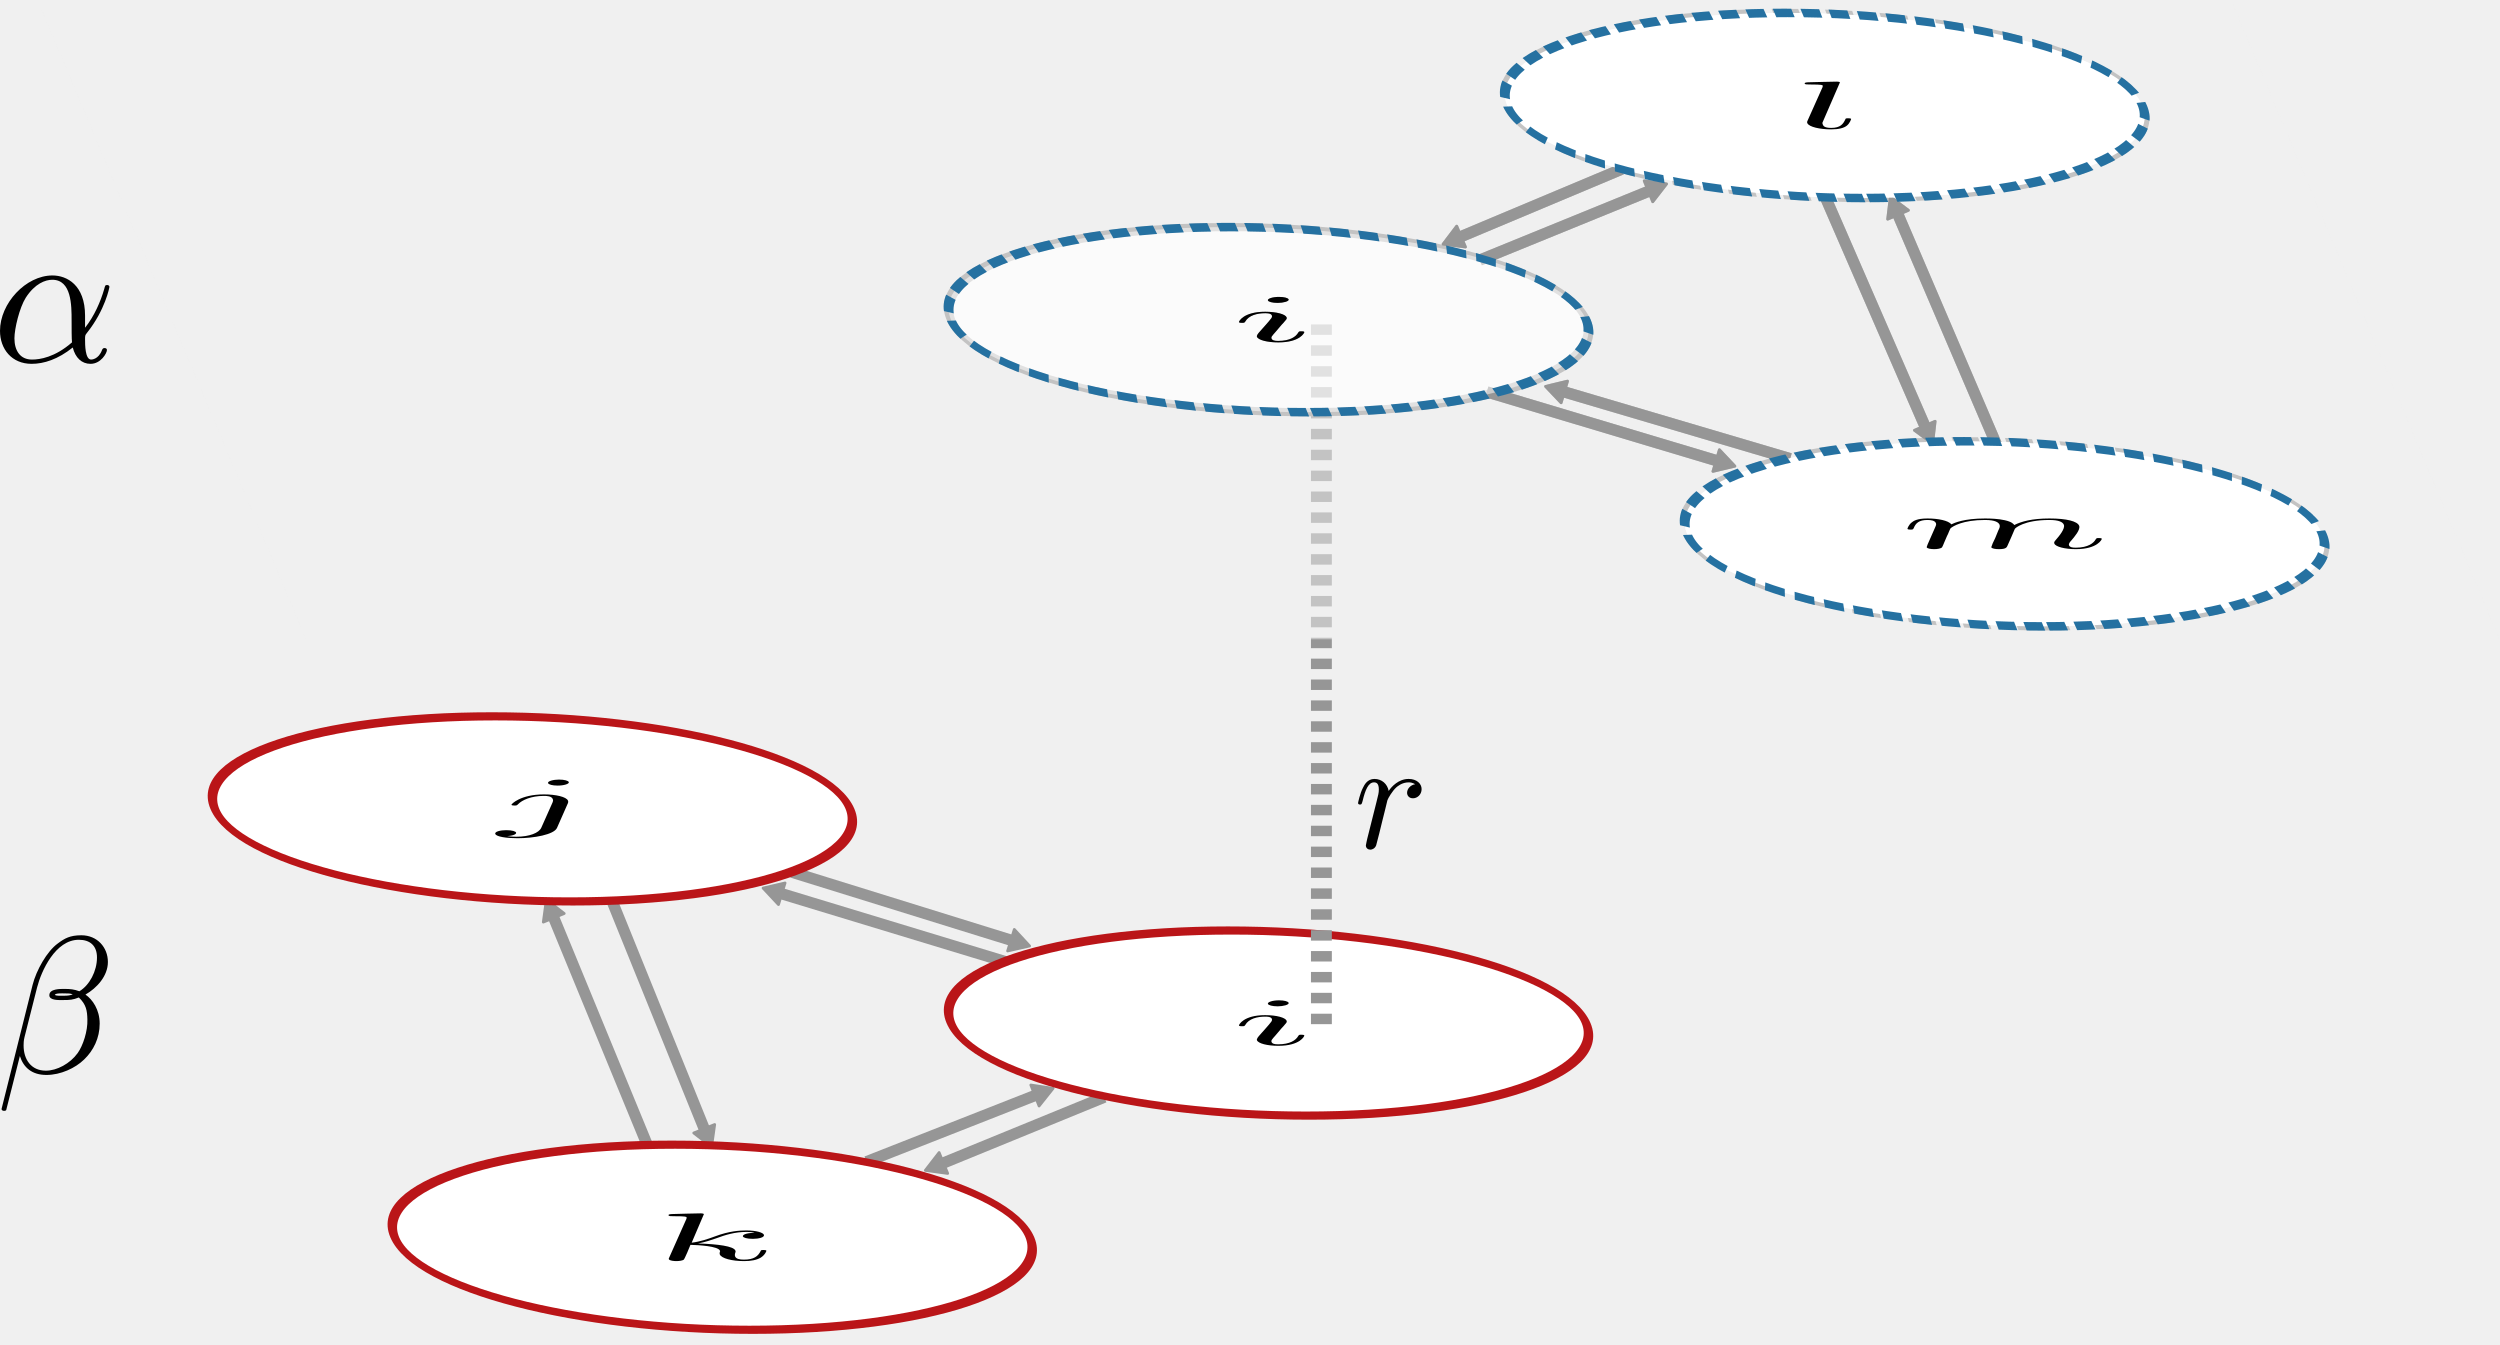
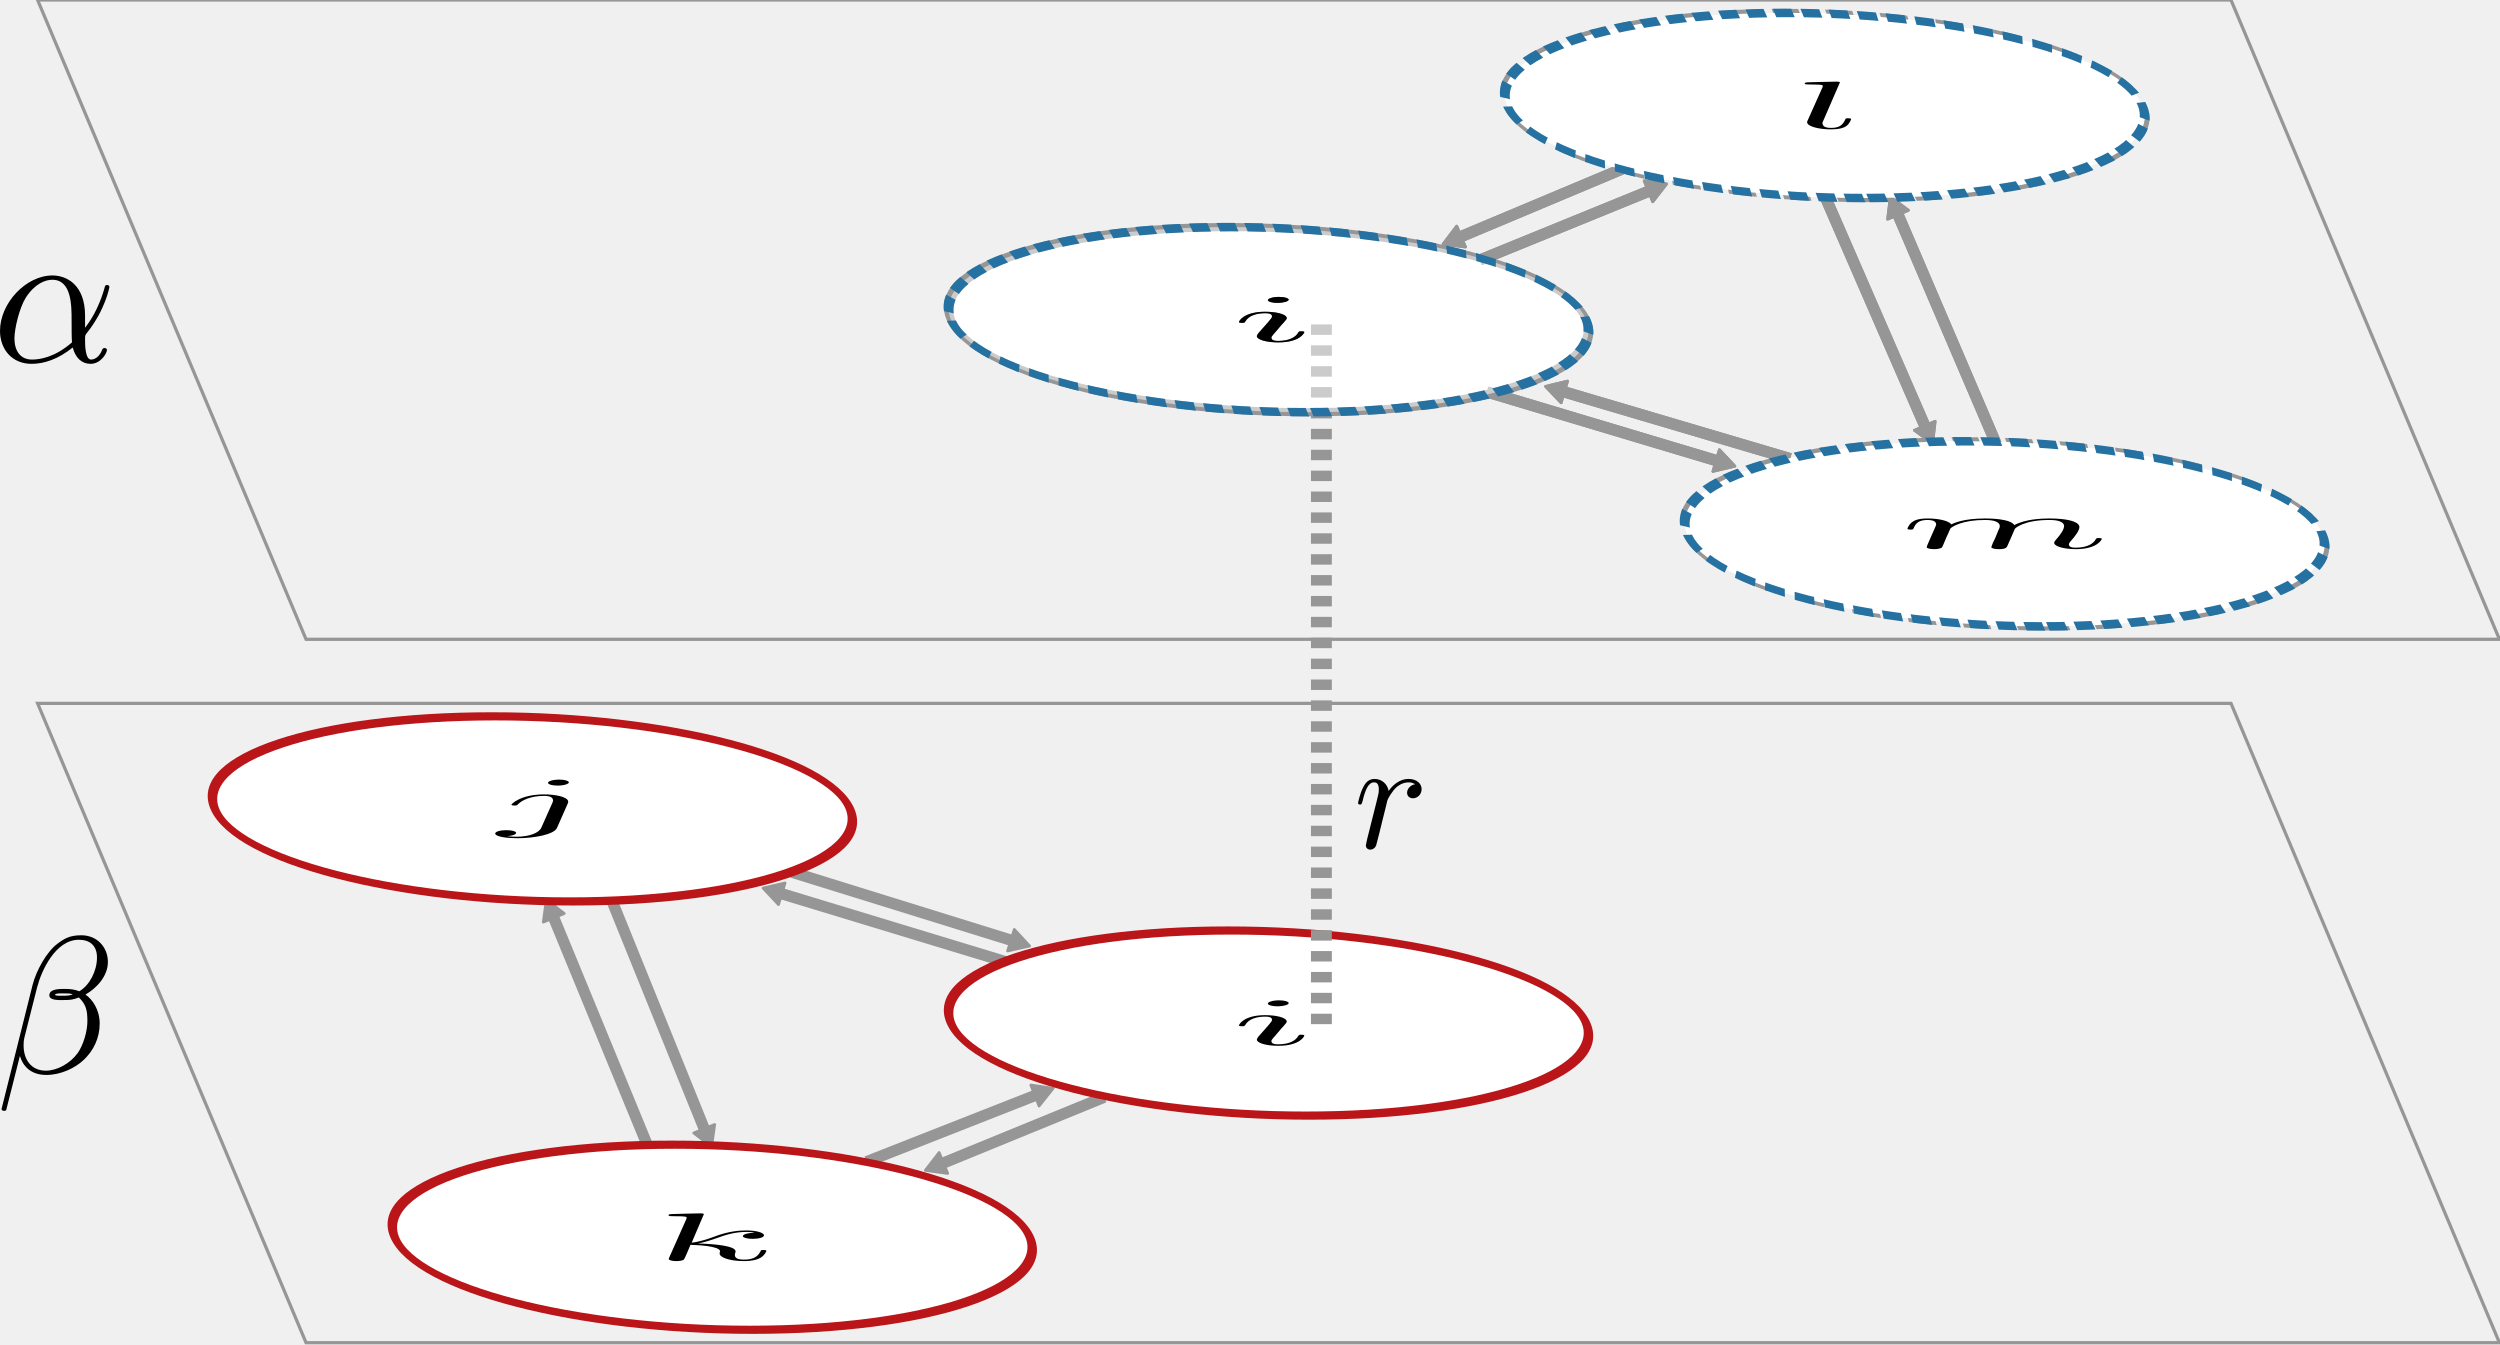
<svg xmlns="http://www.w3.org/2000/svg" clip-rule="evenodd" fill-rule="evenodd" viewBox="0 0 766 412">
-   <path d="M11.527 215.519h672.051l82.246 195.89H93.773z" fill="#f0f0f0" fill-rule="nonzero" />
+   <path d="M11.527 215.519h672.051l82.246 195.89H93.773z" fill="#f0f0f0" stroke="#969696" fill-rule="nonzero" />
  <path d="M309.535 295.112L237.63 273.27" fill="none" stroke="#969696" stroke-width="3.46" />
  <path d="M233.812 272.11l6.726-1.567-2.007 6.613z" fill="#969696" stroke="#969696" stroke-linejoin="round" stroke-width=".867" />
  <path d="M265.5 355.957l53.462-21.019" fill="none" stroke="#969696" stroke-width="3.46" />
  <path d="M322.672 333.477l-4.301 5.402-2.527-6.43z" fill="#969696" stroke="#969696" stroke-linejoin="round" stroke-width=".86" />
  <path d="M338.344 336.163l-51.13 20.93" fill="none" stroke="#969696" stroke-width="3.46" />
  <path d="M283.523 358.602l4.227-5.461 2.618 6.394z" fill="#969696" stroke="#969696" stroke-linejoin="round" stroke-width=".864" />
  <path d="M200.238 355.461l-31.324-76.09" fill="none" stroke="#969696" stroke-width="3.46" />
  <path d="M167.4 275.684l5.467 4.21-6.39 2.633z" fill="#969696" stroke="#969696" stroke-linejoin="round" stroke-width=".865" />
  <path d="M187.421 275.815l29.098 71.88" fill="none" stroke="#969696" stroke-width="3.46" />
  <path d="M218.016 351.39l-5.446-4.246 6.403-2.59z" fill="#969696" stroke="#969696" stroke-linejoin="round" stroke-width=".863" />
  <path d="M242.652 267.242l69.008 21.426" fill="none" stroke="#969696" stroke-width="3.46" />
  <path d="M315.469 289.848l-6.734 1.527 2.046-6.597z" fill="#969696" stroke="#969696" stroke-linejoin="round" stroke-width=".859" />
  <ellipse cx="-27.32" cy="634.3" fill="#fff" rx="30.758" ry="97.298" stroke="#ba1518" stroke-linejoin="round" stroke-width="2.71" transform="matrix(.38713 .92202 -1 0 863.115 404.279)" />
  <ellipse cx="-27.32" cy="491.955" fill="#fff" rx="30.757" ry="97.301" stroke="#ba1518" stroke-linejoin="round" stroke-width="2.71" transform="matrix(.38713 .92202 -1 0 665.663 273.033)" />
  <ellipse cx="170.671" cy="563.125" fill="#fff" rx="30.758" ry="97.299" stroke="#ba1518" stroke-linejoin="round" stroke-width="2.71" transform="matrix(.38713 .92202 -1 0 885.728 156.102)" />
  <path d="M394.828 307.249c-.176-.42-1.308-.75-2.953-.75-1.922 0-3.617.54-3.383 1.1.164.39 1.305.74 3.008.74 1.645 0 3.586-.48 3.328-1.09zm-2.152 7.8c.613-.61.594-.65 1.074-1.21.387-.41.633-.71.469-1.1-.391-.93-3.008-1.7-6.578-1.7-6.668 0-8.106 3-8.028 3.19.086.21.801.21.926.21.715 0 .758-.04.992-.37 1.102-1.95 3.696-2.57 6.114-2.57.558 0 1.769 0 2.05.67.184.43-.133.86-.324 1.07-.359.54-2.547 2.95-3.324 3.84-.485.54-1.094 1.23-.914 1.66.41.98 3.137 1.7 6.547 1.7 6.703 0 8.043-3.01 7.968-3.19-.089-.21-.71-.21-.925-.21-.715 0-.688.06-.93.37-.723 1.31-2.547 2.57-6.18 2.57-1.207 0-1.793-.2-1.992-.68-.219-.52.094-.81 1.207-2.07zM174.273 239.613c-.168-.4-1.308-.75-3.015-.75-1.645 0-3.582.48-3.32 1.1.171.42 1.304.74 2.945.74 1.926 0 3.625-.53 3.39-1.09zm-8.421 14c-.704 1.58-3.622 2.76-7.59 2.76-.434 0-1.52 0-2.871-.19 2.078-.14 2.91-.68 2.734-1.09-.141-.34-1.082-.73-3.008-.73-1.765 0-3.66.44-3.347 1.18.347.83 3.394 1.29 6.804 1.29 4.996 0 11.145-1.1 12.082-3.15l3.356-7.6c.168-.41.047-.7.019-.77-.496-1.18-3.781-1.91-7.347-1.91-7.258 0-10.063 3.01-9.985 3.2.09.21.801.21.957.21.621 0 .707-.02 1.098-.42 1.238-1.27 3.992-2.53 7.902-2.53.992 0 2.332.08 2.699.95.196.48.079.71-.054 1.06zM215.672 372.011c-.012-.03-.102-.24-1.031-.24-1.645 0-6.754.17-8.598.21-.578.03-1.348.05-1.191.42.105.25.757.25 1.812.25 3.414 0 3.629.15 3.715.35l-.043.42-5.313 11.94c-.156.3-.14.34-.085.46.199.48 1.667.58 2.32.58.93 0 1.91-.18 2.238-.43.262-.19 1.879-4.03 2.059-4.55 2.449.06 8.453.4 9.027 1.77.063.15.098.23-.031.44-.055.24-.102.49-.008.72.512 1.22 3.715 2.05 7.437 2.05 2.11 0 3.899-.32 5.157-1.09 1.386-.91 1.711-2.06 1.695-2.1-.09-.21-.738-.21-.957-.21-.715 0-.742.09-.836.37-.789 1.52-1.992 2.58-5.125 2.58-1.332 0-2.359-.23-2.672-.98-.148-.35-.07-.83.067-1.16.132-.35.097-.44.011-.64-.566-1.35-5.289-1.96-11.433-2.18 2.047-.37 4.035-1.03 5.465-1.54 2.953-1.1 5.867-1.99 9.343-1.99.434 0 .496 0 .657.02.859.04.949.04 1.562.17.164.02.172.04.313.08-3.387.07-3.7.87-3.594 1.12.14.34 1.113.73 3.035.73 1.828 0 3.719-.46 3.379-1.27-.266-.62-2.192-1.3-5.387-1.3-1.988 0-5.207.16-9.629 1.83-2.086.78-4.531 1.61-7.101 1.92z" fill-rule="nonzero" />
-   <path d="M11.527 0h672.047l82.25 195.88H93.773z" fill="#f0f0f0" fill-rule="nonzero" />
+   <path d="M11.527 0h672.047l82.25 195.88H93.773z" fill="#f0f0f0" stroke="#969696" fill-rule="nonzero" />
  <g stroke="#969696">
    <path d="M453.379 79.707l53.56-21.845" fill="none" stroke-width="3.46" />
    <path d="M510.632 56.355l-4.23 5.458-2.61-6.398z" fill="#969696" stroke-linejoin="round" stroke-width=".864" />
    <path d="M548.504 140.55l-71.108-21.023" fill="none" stroke-width="3.46" />
    <path d="M473.57 118.399l6.712-1.618-1.957 6.625z" fill="#969696" stroke-linejoin="round" stroke-width=".865" />
    <path d="M613.349 140.055l-32.572-76.09" fill="none" stroke-width="3.46" />
    <path d="M579.207 60.296l5.53 4.137-6.353 2.719z" fill="#969696" stroke-linejoin="round" stroke-width=".859" />
    <path d="M455.547 120.06l72.195 21.628" fill="none" stroke-width="3.46" />
    <path d="M531.563 142.832l-6.715 1.593 1.98-6.62z" fill="#969696" stroke-linejoin="round" stroke-width=".866" />
    <path d="M559.285 60.409l31.262 71.88" fill="none" stroke-width="3.46" />
    <path d="M592.137 135.945l-5.55-4.106 6.335-2.753z" fill="#969696" stroke-linejoin="round" stroke-width=".861" />
    <path d="M496.855 51.835L445.84 73.257" fill="none" stroke-width="3.46" />
    <path d="M442.164 74.805l4.172-5.5 2.676 6.37z" fill="#969696" stroke-linejoin="round" stroke-width=".868" />
    <ellipse cx="459.152" cy="258.204" fill="#fff" rx="30.758" ry="97.299" stroke-dasharray="8.12 8.12" stroke-linejoin="round" stroke-width="2.71" transform="matrix(.38713 .92202 -1 0 639.562 -391.029)" />
    <ellipse cx="459.154" cy="400.55" fill="#fff" rx="30.758" ry="97.298" stroke-dasharray="8.12 8.12" stroke-linejoin="round" stroke-width="2.71" transform="matrix(.38713 .92202 -1 0 837.015 -259.785)" />
    <ellipse cx="261.162" cy="329.375" fill="#fff" rx="30.758" ry="97.299" stroke-linejoin="round" stroke-width="2.71" transform="matrix(.38713 .92202 -1 0 616.945 -142.856)" />
  </g>
  <path d="M394.828 91.72c-.176-.42-1.308-.75-2.953-.75-1.922 0-3.617.54-3.383 1.1.164.39 1.305.74 3.008.74 1.645 0 3.586-.48 3.328-1.09zm-2.152 7.8c.613-.6.594-.65 1.074-1.21.387-.41.633-.7.469-1.09-.391-.93-3.008-1.7-6.578-1.7-6.668 0-8.106 3-8.028 3.19.086.21.801.21.926.21.715 0 .758-.05.992-.37 1.102-1.96 3.696-2.58 6.114-2.58.558 0 1.769 0 2.05.67.184.43-.133.87-.324 1.07-.359.55-2.547 2.95-3.324 3.84-.485.54-1.094 1.23-.914 1.66.41.98 3.137 1.7 6.547 1.7 6.703 0 8.043-3.01 7.968-3.19-.089-.21-.71-.21-.925-.21-.715 0-.688.07-.93.37-.723 1.31-2.547 2.58-6.18 2.58-1.207 0-1.793-.21-1.992-.69-.219-.51.094-.8 1.207-2.07zM563.754 25.24c-.012-.03-.098-.23-1.027-.23-1.645 0-6.754.17-8.598.2-.551.03-1.317.05-1.152.44.097.24.812.24 1.867.24 3.41 0 3.582.18 3.652.35l-.043.41-4.641 10.38c-.093.22-.187.36-.046.7.5 1.18 3.933 1.91 7.285 1.91 2.359 0 3.953-.42 4.851-1.16.942-.79 1.301-2 1.286-2.04-.086-.2-.739-.2-.958-.2-.71 0-.738.08-.835.37-.645 1.35-1.461 2.58-4.317 2.58-2.14 0-2.422-.67-2.543-.96-.207-.5-.187-.6.016-1zM590.625 166.81c-.086.31-.32.79-.277.89.16.38 1.226.56 2.312.56.84 0 2.074-.16 2.395-.58.043-.04.504-1.01.687-1.54l.801-1.86c.242-.46.453-.91.625-1.39.133-.35.437-.96.496-1.04.785-.64 3.774-2.53 10.539-2.53 3.195 0 4.168.77 4.457 1.45.215.52-.035 1.1-.363 1.72l-.977 2.4-.761 1.59c-.106.41-.461 1.12-.418 1.22.16.38 1.226.56 2.312.56 2.203 0 2.422-.52 2.699-1.19.504-1.15 1.871-4.18 2.18-5 .109-.26 2.813-2.75 10.602-2.75 3.039 0 4.109.7 4.425 1.45.496 1.19-1.488 3.55-2.453 4.65-.41.5-.629.72-.453 1.14.41.98 3.227 1.7 6.578 1.7 6.668 0 8.035-3.03 7.965-3.19-.086-.21-.707-.21-.922-.21-.715 0-.687.06-.933.37-.59 1.1-2.266 2.58-6.176 2.58-1.211 0-1.793-.21-1.996-.69-.215-.51.226-1.01.656-1.48.91-1.07 2.922-3.37 2.426-4.56-.567-1.35-3.754-2.22-9.121-2.22-5.336 0-8.582.92-10.762 2.01-.176-.27-.688-.98-2.883-1.47-1.949-.44-4.289-.54-6.055-.54-6.421 0-9.343 1.32-10.351 1.8-.871-1.18-4.106-1.8-7.301-1.8-3.289 0-4.316.81-4.781 1.18-.996.73-1.383 1.95-1.356 2.01.086.22.801.22.926.22.711 0 .766-.02 1.008-.48.59-1.48 1.602-2.47 4.176-2.47 1.117 0 2.269.16 2.605.95.18.44.059.66-.418 1.74zM33.059 294.755c0-4.49-3.282-8.19-8.125-8.19-3.469 0-5.141.95-7.235 2.52-3.297 2.39-6.578 8.18-7.719 12.72l-9.5 37.96c-.062.24.235.6.719.6.469 0 .656-.11.719-.3l4.172-16.5c1.14 3.6 3.765 5.8 8.14 5.8 4.36 0 8.844-2.1 11.532-4.72 2.875-2.75 4.781-6.58 4.781-11 0-4.3-2.203-7.41-4.359-8.91 3.468-1.97 6.875-5.68 6.875-9.98zm-10.766 9.92c-.766.3-1.438.42-2.859.42-.844 0-2.032.07-2.641-.23.125-.61 2.281-.49 2.937-.49 1.25 0 1.797 0 2.563.3zm7.422-11.3c0 4.19-2.281 8.49-5.391 10.35-1.609-.6-2.797-.72-4.594-.72-1.265 0-4.609-.06-4.609 1.91-.062 1.68 3.047 1.5 4.125 1.5 2.219 0 3.109-.07 4.906-.79 2.266 2.16 2.563 4.02 2.625 6.77.125 3.47-1.312 7.95-2.984 10.28-2.328 3.22-6.344 5.38-9.75 5.38-4.531 0-6.813-3.47-6.813-7.71 0-.61 0-1.5.297-2.64l3.828-15.12c1.313-5.14 5.625-14.64 12.797-14.64 3.469 0 5.563 1.84 5.563 5.43zM26.062 96.72c0-9.39-5.562-12.32-9.984-12.32C7.891 84.4 0 92.95 0 101.37c0 5.56 3.578 10.11 9.688 10.11 3.765 0 8.062-1.37 12.609-5.01.781 3.15 2.75 5.01 5.437 5.01 3.172 0 5.032-3.28 5.032-4.25 0-.4-.36-.59-.719-.59-.422 0-.609.19-.781.59-1.078 2.94-3.235 2.94-3.344 2.94-1.86 0-1.86-4.67-1.86-6.09 0-1.27 0-1.38.594-2.1 5.625-7.06 6.875-14 6.875-14.05 0-.12-.062-.6-.719-.6-.593 0-.593.18-.89 1.26-1.078 3.77-3.047 8.31-5.86 11.83zm-4 8.18c-5.265 4.61-9.874 5.27-12.265 5.27-3.578 0-5.375-2.69-5.375-6.52 0-2.93 1.547-9.39 3.469-12.43 2.812-4.36 6.031-5.5 8.125-5.5 5.922 0 5.922 7.83 5.922 12.5 0 2.2 0 5.67.124 6.68z" fill-rule="nonzero" />
  <path d="M404.875 313.804V97.179" fill="none" stroke="#969696" stroke-dasharray="3.2 3.2" stroke-width="6.4" />
-   <path d="M11.527 0h672.047l82.25 195.88H93.773z" fill="#f0f0f0" fill-opacity=".5" fill-rule="nonzero" />
  <path d="M453.379 79.707l53.56-21.845" fill="none" stroke="#969696" stroke-width="3.46" />
  <path d="M510.632 56.355l-4.23 5.458-2.61-6.398z" fill="#969696" stroke="#969696" stroke-linejoin="round" stroke-width=".864" />
  <path d="M548.504 140.55l-71.108-21.023" fill="none" stroke="#969696" stroke-width="3.46" />
  <path d="M473.57 118.399l6.712-1.618-1.957 6.625z" fill="#969696" stroke="#969696" stroke-linejoin="round" stroke-width=".865" />
  <path d="M613.349 140.055l-32.572-76.09" fill="none" stroke="#969696" stroke-width="3.46" />
  <path d="M579.207 60.296l5.53 4.137-6.353 2.719z" fill="#969696" stroke="#969696" stroke-linejoin="round" stroke-width=".859" />
  <path d="M455.547 120.06l72.195 21.628" fill="none" stroke="#969696" stroke-width="3.46" />
  <path d="M531.563 142.832l-6.715 1.593 1.98-6.62z" fill="#969696" stroke="#969696" stroke-linejoin="round" stroke-width=".866" />
  <path d="M559.285 60.409l31.262 71.88" fill="none" stroke="#969696" stroke-width="3.46" />
  <path d="M592.137 135.945l-5.55-4.106 6.335-2.753z" fill="#969696" stroke="#969696" stroke-linejoin="round" stroke-width=".861" />
  <path d="M496.855 51.835L445.84 73.257" fill="none" stroke="#969696" stroke-width="3.46" />
  <path d="M442.164 74.805l4.172-5.5 2.676 6.37z" fill="#969696" stroke="#969696" stroke-linejoin="round" stroke-width=".868" />
  <ellipse cx="459.152" cy="258.204" fill="#fff" rx="30.758" ry="97.299" stroke="#2571a1" stroke-dasharray="5.64 2.82" stroke-linejoin="round" stroke-width="2.82" transform="matrix(.38713 .92202 -1 0 639.562 -391.029)" />
  <ellipse cx="459.154" cy="400.55" fill="#fff" rx="30.758" ry="97.298" stroke="#2571a1" stroke-dasharray="5.64 2.82" stroke-linejoin="round" stroke-width="2.82" transform="matrix(.38713 .92202 -1 0 837.015 -259.785)" />
  <path d="M485.98 97.941c6.57 15.663-31.66 28.36-85.4 28.36-53.73 0-102.62-12.697-109.2-28.36-6.58-15.66 31.65-28.36 85.39-28.36s102.63 12.7 109.21 28.36z" fill="#fff" fill-opacity=".5" fill-rule="nonzero" />
  <ellipse cx="261.162" cy="329.375" fill="none" rx="30.758" ry="97.299" stroke="#2571a1" stroke-dasharray="5.64 2.82" stroke-linejoin="round" stroke-width="2.82" transform="matrix(.38713 .92202 -1 0 616.945 -142.856)" />
  <path d="M394.828 91.72c-.176-.42-1.308-.75-2.953-.75-1.922 0-3.617.54-3.383 1.1.164.39 1.305.74 3.008.74 1.645 0 3.586-.48 3.328-1.09zm-2.152 7.8c.613-.6.594-.65 1.074-1.21.387-.41.633-.7.469-1.09-.391-.93-3.008-1.7-6.578-1.7-6.668 0-8.106 3-8.028 3.19.086.21.801.21.926.21.715 0 .758-.05.992-.37 1.102-1.96 3.696-2.58 6.114-2.58.558 0 1.769 0 2.05.67.184.43-.133.87-.324 1.07-.359.55-2.547 2.95-3.324 3.84-.485.54-1.094 1.23-.914 1.66.41.98 3.137 1.7 6.547 1.7 6.703 0 8.043-3.01 7.968-3.19-.089-.21-.71-.21-.925-.21-.715 0-.688.07-.93.37-.723 1.31-2.547 2.58-6.18 2.58-1.207 0-1.793-.21-1.992-.69-.219-.51.094-.8 1.207-2.07zM563.754 25.24c-.012-.03-.098-.23-1.027-.23-1.645 0-6.754.17-8.598.2-.551.03-1.317.05-1.152.44.097.24.812.24 1.867.24 3.41 0 3.582.18 3.652.35l-.043.41-4.641 10.38c-.093.22-.187.36-.046.7.5 1.18 3.933 1.91 7.285 1.91 2.359 0 3.953-.42 4.851-1.16.942-.79 1.301-2 1.286-2.04-.086-.2-.739-.2-.958-.2-.71 0-.738.08-.835.37-.645 1.35-1.461 2.58-4.317 2.58-2.14 0-2.422-.67-2.543-.96-.207-.5-.187-.6.016-1zM590.625 166.81c-.086.31-.32.79-.277.89.16.38 1.226.56 2.312.56.84 0 2.074-.16 2.395-.58.043-.04.504-1.01.687-1.54l.801-1.86c.242-.46.453-.91.625-1.39.133-.35.437-.96.496-1.04.785-.64 3.774-2.53 10.539-2.53 3.195 0 4.168.77 4.457 1.45.215.52-.035 1.1-.363 1.72l-.977 2.4-.761 1.59c-.106.41-.461 1.12-.418 1.22.16.38 1.226.56 2.312.56 2.203 0 2.422-.52 2.699-1.19.504-1.15 1.871-4.18 2.18-5 .109-.26 2.813-2.75 10.602-2.75 3.039 0 4.109.7 4.425 1.45.496 1.19-1.488 3.55-2.453 4.65-.41.5-.629.72-.453 1.14.41.98 3.227 1.7 6.578 1.7 6.668 0 8.035-3.03 7.965-3.19-.086-.21-.707-.21-.922-.21-.715 0-.687.06-.933.37-.59 1.1-2.266 2.58-6.176 2.58-1.211 0-1.793-.21-1.996-.69-.215-.51.226-1.01.656-1.48.91-1.07 2.922-3.37 2.426-4.56-.567-1.35-3.754-2.22-9.121-2.22-5.336 0-8.582.92-10.762 2.01-.176-.27-.688-.98-2.883-1.47-1.949-.44-4.289-.54-6.055-.54-6.421 0-9.343 1.32-10.351 1.8-.871-1.18-4.106-1.8-7.301-1.8-3.289 0-4.316.81-4.781 1.18-.996.73-1.383 1.95-1.356 2.01.086.22.801.22.926.22.711 0 .766-.02 1.008-.48.59-1.48 1.602-2.47 4.176-2.47 1.117 0 2.269.16 2.605.95.18.44.059.66-.418 1.74zM418.926 256.976c-.141.72-.422 1.83-.422 2.06 0 .86.672 1.3 1.391 1.3.562 0 1.421-.39 1.765-1.34.094-.19 1.719-6.71 1.906-7.57.391-1.58 1.25-4.92 1.532-6.21.187-.62 1.531-2.87 2.687-3.93.375-.32 1.766-1.57 3.828-1.57 1.235 0 1.953.57 2 .57-1.437.24-2.484 1.39-2.484 2.63 0 .76.531 1.68 1.812 1.68 1.297 0 2.641-1.1 2.641-2.82 0-1.68-1.531-3.11-3.969-3.11-3.109 0-5.218 2.34-6.125 3.68-.39-2.15-2.109-3.68-4.359-3.68-2.203 0-3.109 1.86-3.531 2.73-.86 1.63-1.485 4.49-1.485 4.63 0 .48.469.48.578.48.469 0 .516-.04.813-1.09.812-3.41 1.766-5.7 3.484-5.7.813 0 1.485.38 1.485 2.2 0 1-.141 1.53-.766 4.01z" fill-rule="nonzero" />
</svg>
